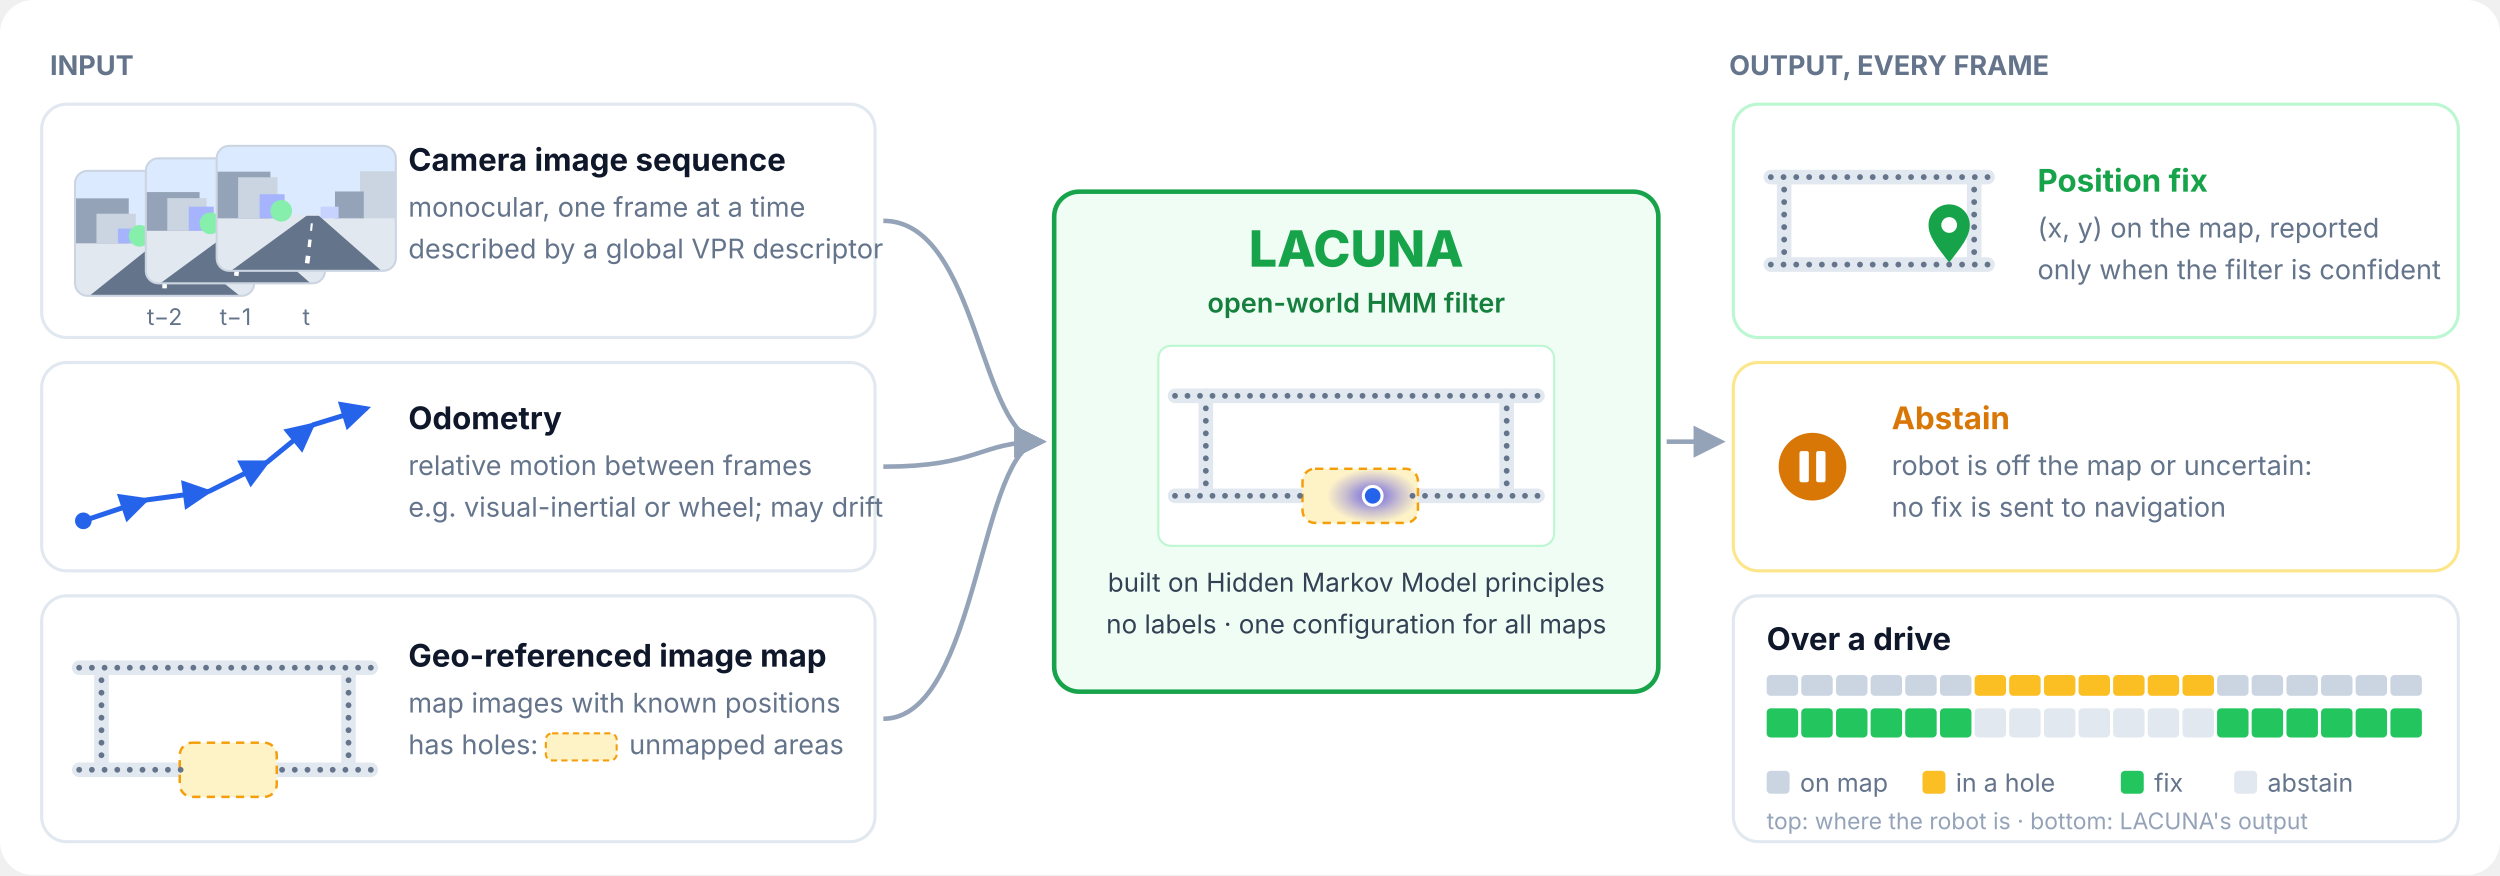
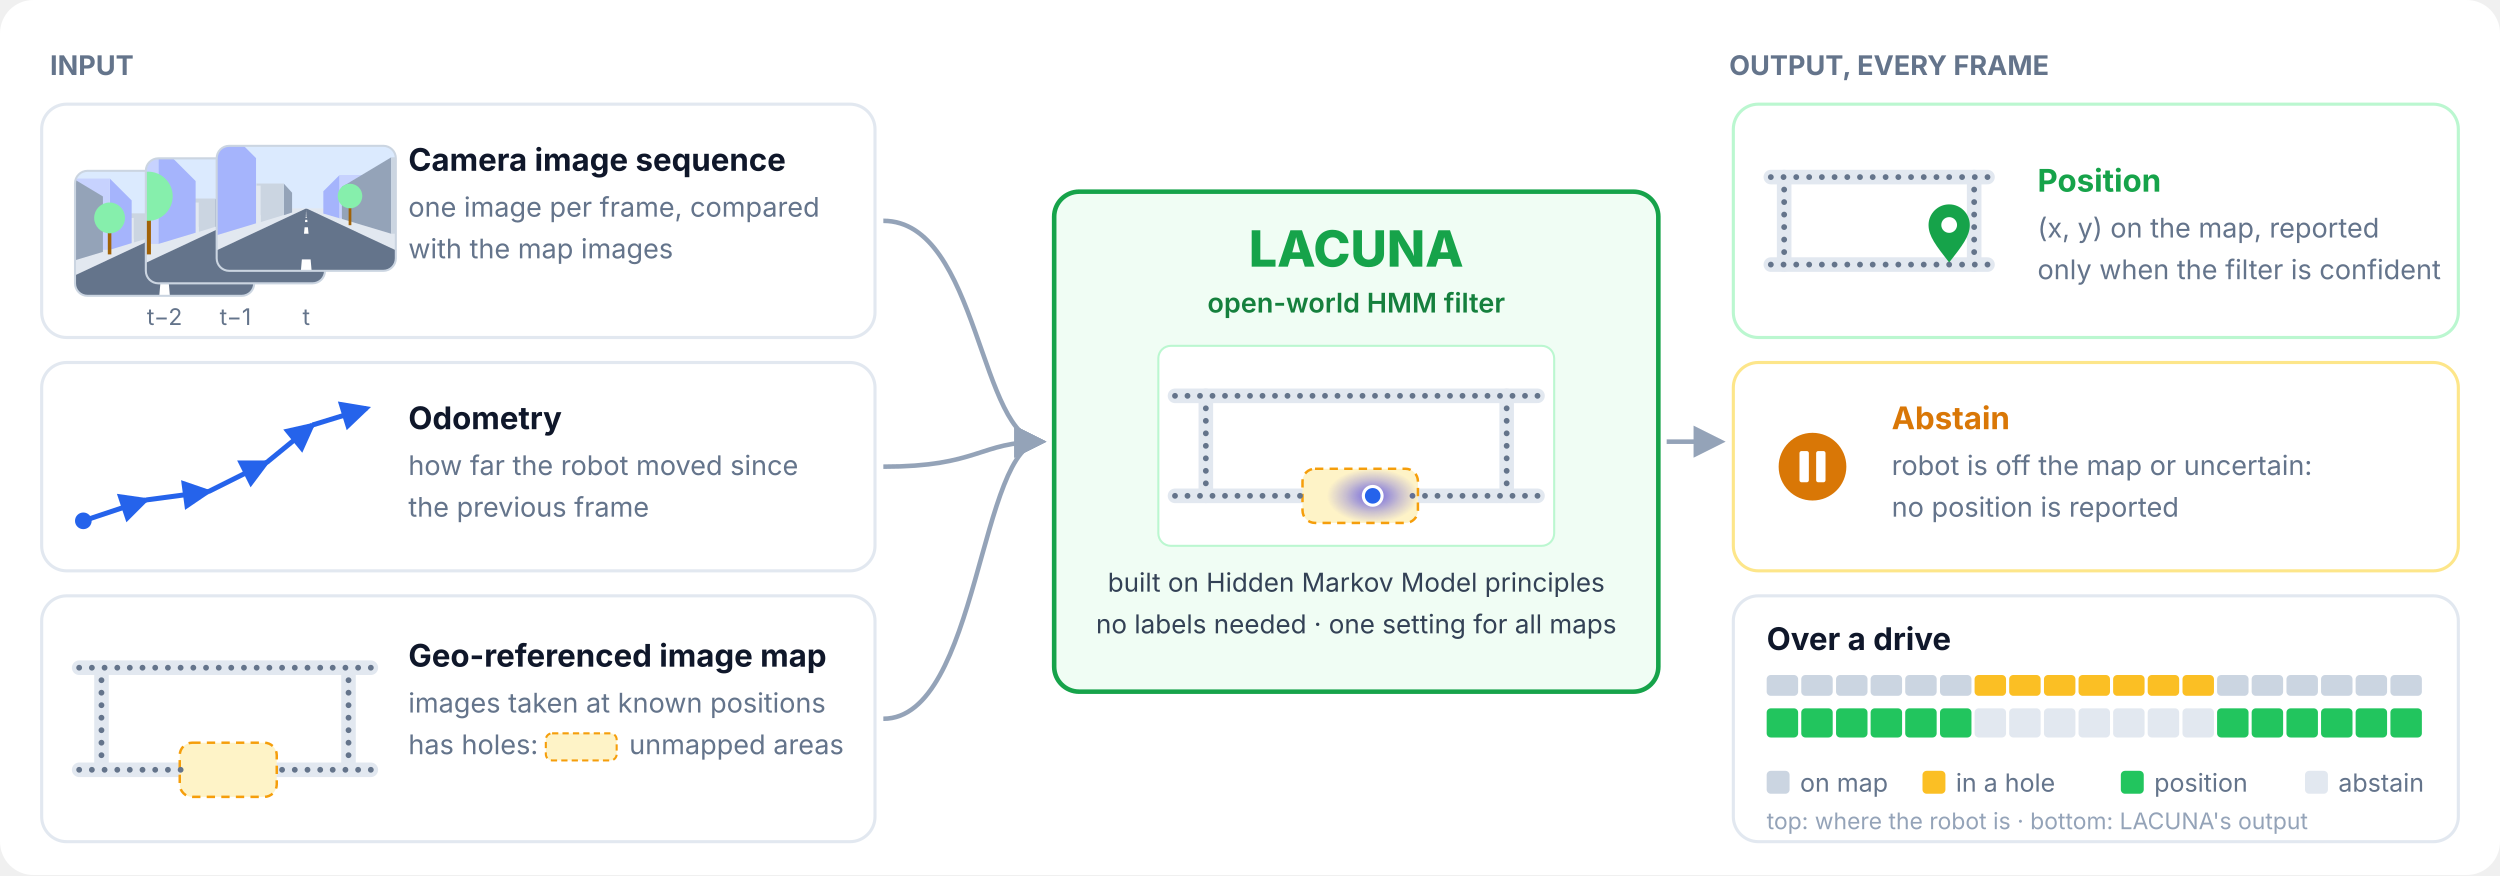
<svg xmlns="http://www.w3.org/2000/svg" width="1200" height="420" viewBox="0 0 1200 420" font-family="Inter, -apple-system, 'Segoe UI', Helvetica, Arial, sans-serif">
  <defs>
    <marker id="ah" viewBox="0 0 10 10" refX="8.5" refY="5" markerWidth="7" markerHeight="7" orient="auto-start-reverse">
      <path d="M0,0 L10,5 L0,10 z" fill="#94a3b8" />
    </marker>
    <marker id="ahg" viewBox="0 0 10 10" refX="8.5" refY="5" markerWidth="7" markerHeight="7" orient="auto-start-reverse">
      <path d="M0,0 L10,5 L0,10 z" fill="#16a34a" />
    </marker>
    <marker id="ahb" viewBox="0 0 10 10" refX="8.5" refY="5" markerWidth="6" markerHeight="6" orient="auto-start-reverse">
      <path d="M0,0 L10,5 L0,10 z" fill="#2563eb" />
    </marker>
  </defs>
  <rect width="1200" height="420" rx="16" fill="#ffffff" />
  <text x="24" y="36" font-size="13" fill="#64748b" font-weight="700" text-anchor="start">INPUT</text>
  <text x="830" y="36" font-size="13" fill="#64748b" font-weight="700" text-anchor="start">OUTPUT, EVERY FRAME</text>
  <rect x="20" y="50" width="400" height="112" rx="12" fill="#ffffff" stroke="#e2e8f0" stroke-width="1.5" />
  <clipPath id="c1">
    <rect x="36" y="82" width="86" height="60" rx="6" />
  </clipPath>
  <g clip-path="url(#c1)">
    <rect x="36" y="82" width="86" height="60" fill="#dbeafe" />
-     <rect x="36" y="115.0" width="86" height="27.0" fill="#e2e8f0" />
-     <rect x="36.0" y="95.2" width="25.8" height="21.6" fill="#94a3b8" />
-     <rect x="46.3" y="102.6" width="18.9" height="14.2" fill="#cbd5e1" />
-     <rect x="56.6" y="109.7" width="12.0" height="7.1" fill="#a5b4fc" />
-     <rect x="104.8" y="99.4" width="17.2" height="17.4" fill="#cbd5e1" />
-     <rect x="92.8" y="102.6" width="13.8" height="14.2" fill="#94a3b8" />
-     <rect x="85.9" y="106.4" width="8.6" height="10.4" fill="#c7d2fe" />
-     <polygon points="42.9,142 115.1,142 82.0,115.6 76.0,115.6" fill="#64748b" />
-     <line x1="79.0" y1="119.2" x2="79.0" y2="122.8" stroke="#fff" stroke-width="1.0" />
-     <line x1="79.0" y1="127.0" x2="79.0" y2="130.6" stroke="#fff" stroke-width="1.6" />
-     <line x1="79.0" y1="134.8" x2="79.0" y2="138.4" stroke="#fff" stroke-width="2.2" />
-     <circle cx="67.0" cy="113.2" r="5.2" fill="#86efac" />
+     <rect x="36" y="112.0" width="86" height="30.0" fill="#e2e8f0" />
+     <polygon points="-89.2,190.8 247.2,190.8 79.4,112.2 78.6,112.2" fill="#64748b" fill-opacity="1.0" />
+     <polygon points="72.9,182.9 85.1,182.9 81.0,135.7 77.0,135.7" fill="#ffffff" fill-opacity="1.0" />
+     <polygon points="78.0,123.8 80.0,123.8 79.8,120.9 78.2,120.9" fill="#ffffff" fill-opacity="1.0" />
+     <polygon points="78.4,118.5 79.6,118.5 79.5,117.5 78.5,117.5" fill="#ffffff" fill-opacity="1.0" />
+     <polygon points="78.6,116.4 79.4,116.4 79.3,115.9 78.7,115.9" fill="#ffffff" fill-opacity="1.0" />
+     <polygon points="78.7,115.4 79.3,115.4 79.3,115.1 78.7,115.1" fill="#ffffff" fill-opacity="1.0" />
+     <polygon points="78.8,114.7 79.2,114.7 79.2,114.5 78.8,114.5" fill="#ffffff" fill-opacity="1.0" />
+     <polygon points="78.8,114.3 79.2,114.3 79.2,114.2 78.8,114.2" fill="#ffffff" fill-opacity="1.0" />
+     <polygon points="78.8,114.0 79.2,114.0 79.2,113.9 78.8,113.9" fill="#ffffff" fill-opacity="1.0" />
+     <polygon points="78.9,113.7 79.1,113.7 79.1,113.7 78.9,113.7" fill="#ffffff" fill-opacity="1.0" />
+     <polygon points="78.9,113.5 79.1,113.5 79.1,113.5 78.9,113.5" fill="#ffffff" fill-opacity="1.0" />
+     <polygon points="78.9,113.4 79.1,113.4 79.1,113.3 78.9,113.3" fill="#ffffff" fill-opacity="1.0" />
+     <polygon points="78.9,113.3 79.1,113.3 79.1,113.2 78.9,113.2" fill="#ffffff" fill-opacity="1.0" />
+     <polygon points="70.2,114.6 73.1,113.8 73.1,105.5 70.2,102.4" fill="#94a3b8" fill-opacity="1.0" />
+     <polygon points="70.2,114.6 59.7,114.6 59.7,102.4 70.2,102.4" fill="#cbd5e1" fill-opacity="1.0" />
+     <polygon points="90.8,115.5 86.0,114.1 86.0,105.0 90.8,100.2" fill="#a5b4fc" fill-opacity="1.0" />
+     <polygon points="90.8,115.5 105.0,115.5 105.0,100.2 90.8,100.2" fill="#c7d2fe" fill-opacity="1.0" />
+     <polygon points="64.2,116.4 69.9,114.7 69.9,107.5 64.2,104.6" fill="#cbd5e1" fill-opacity="1.0" />
+     <polygon points="64.2,116.4 46.5,116.4 46.5,104.6 64.2,104.6" fill="#e2e8f0" fill-opacity="1.0" />
+     <polygon points="100.5,118.5 91.4,115.7 91.4,104.5 100.5,99.1" fill="#94a3b8" fill-opacity="1.0" />
+     <polygon points="100.5,118.5 126.3,118.5 126.3,99.1 100.5,99.1" fill="#cbd5e1" fill-opacity="1.0" />
+     <polygon points="52.7,119.9 63.2,116.7 63.2,96.2 52.7,85.7" fill="#a5b4fc" fill-opacity="1.0" />
+     <polygon points="52.7,119.9 21.2,119.9 21.2,85.7 52.7,85.7" fill="#c7d2fe" fill-opacity="1.0" />
+     <polygon points="138.1,129.7 102.7,119.1 102.7,90.7 138.1,58.8" fill="#cbd5e1" fill-opacity="1.0" />
+     <polygon points="138.1,129.7 209.1,129.7 209.1,58.8 138.1,58.8" fill="#e2e8f0" fill-opacity="1.0" />
+     <polygon points="-39.3,147.5 49.4,120.9 49.4,94.3 -39.3,41.0" fill="#94a3b8" fill-opacity="1.0" />
+     <polygon points="-39.3,147.5 -181.2,147.5 -181.2,41.0 -39.3,41.0" fill="#cbd5e1" fill-opacity="1.0" />
+     <line x1="52.6" y1="122.1" x2="52.6" y2="104.6" stroke="#a16207" stroke-width="1.7" />
+     <circle cx="52.6" cy="104.6" r="7.4" fill="#86efac" />
+     <line x1="92.2" y1="117.1" x2="92.2" y2="108.3" stroke="#a16207" stroke-width="0.8" />
+     <circle cx="92.2" cy="108.3" r="3.7" fill="#86efac" />
  </g>
  <rect x="36" y="82" width="86" height="60" rx="6" fill="none" stroke="#cbd5e1" />
  <clipPath id="c2">
    <rect x="70" y="76" width="86" height="60" rx="6" />
  </clipPath>
  <g clip-path="url(#c2)">
    <rect x="70" y="76" width="86" height="60" fill="#dbeafe" />
-     <rect x="70" y="109.0" width="86" height="27.0" fill="#e2e8f0" />
-     <rect x="70.0" y="92.2" width="25.8" height="18.6" fill="#94a3b8" />
-     <rect x="80.3" y="95.1" width="18.9" height="15.7" fill="#cbd5e1" />
-     <rect x="90.6" y="99.2" width="12.0" height="11.6" fill="#a5b4fc" />
-     <rect x="138.8" y="92.5" width="17.2" height="18.3" fill="#cbd5e1" />
-     <rect x="126.8" y="100.5" width="13.8" height="10.3" fill="#94a3b8" />
-     <rect x="119.9" y="104.8" width="8.6" height="6.0" fill="#c7d2fe" />
-     <polygon points="76.9,136 149.1,136 118.9,109.6 112.9,109.6" fill="#64748b" />
-     <line x1="115.5" y1="113.2" x2="115.1" y2="116.8" stroke="#fff" stroke-width="1.0" />
-     <line x1="114.6" y1="121.0" x2="114.2" y2="124.6" stroke="#fff" stroke-width="1.6" />
-     <line x1="113.8" y1="128.8" x2="113.4" y2="132.4" stroke="#fff" stroke-width="2.2" />
-     <circle cx="101.0" cy="107.2" r="5.2" fill="#86efac" />
+     <rect x="70" y="106.0" width="86" height="30.0" fill="#e2e8f0" />
+     <polygon points="-55.2,184.8 281.2,184.8 113.4,106.2 112.6,106.2" fill="#64748b" fill-opacity="1.0" />
+     <polygon points="111.2,126.9 114.8,126.9 114.1,119.1 111.9,119.1" fill="#ffffff" fill-opacity="1.0" />
+     <polygon points="112.3,114.4 113.7,114.4 113.6,112.8 112.4,112.8" fill="#ffffff" fill-opacity="1.0" />
+     <polygon points="112.5,111.3 113.5,111.3 113.4,110.6 112.6,110.6" fill="#ffffff" fill-opacity="1.0" />
+     <polygon points="112.7,109.9 113.3,109.9 113.3,109.5 112.7,109.5" fill="#ffffff" fill-opacity="1.0" />
+     <polygon points="112.7,109.0 113.3,109.0 113.2,108.8 112.8,108.8" fill="#ffffff" fill-opacity="1.0" />
+     <polygon points="112.8,108.5 113.2,108.5 113.2,108.3 112.8,108.3" fill="#ffffff" fill-opacity="1.0" />
+     <polygon points="112.8,108.1 113.2,108.1 113.2,108.0 112.8,108.0" fill="#ffffff" fill-opacity="1.0" />
+     <polygon points="112.8,107.8 113.2,107.8 113.2,107.8 112.8,107.8" fill="#ffffff" fill-opacity="1.0" />
+     <polygon points="112.9,107.6 113.1,107.6 113.1,107.6 112.9,107.6" fill="#ffffff" fill-opacity="1.0" />
+     <polygon points="112.9,107.5 113.1,107.5 113.1,107.4 112.9,107.4" fill="#ffffff" fill-opacity="1.0" />
+     <polygon points="112.9,107.3 113.1,107.3 113.1,107.3 112.9,107.3" fill="#ffffff" fill-opacity="1.0" />
+     <polygon points="103.3,108.9 106.7,107.9 106.7,99.0 103.3,95.3" fill="#94a3b8" fill-opacity="1.0" />
+     <polygon points="103.3,108.9 91.7,108.9 91.7,95.3 103.3,95.3" fill="#cbd5e1" fill-opacity="1.0" />
+     <polygon points="126.6,110.1 120.5,108.3 120.5,98.5 126.6,92.4" fill="#a5b4fc" fill-opacity="1.0" />
+     <polygon points="126.6,110.1 142.9,110.1 142.9,92.4 126.6,92.4" fill="#c7d2fe" fill-opacity="1.0" />
+     <polygon points="95.4,111.3 102.9,109.0 102.9,100.9 95.4,97.2" fill="#cbd5e1" fill-opacity="1.0" />
+     <polygon points="95.4,111.3 74.2,111.3 74.2,97.2 95.4,97.2" fill="#e2e8f0" fill-opacity="1.0" />
+     <polygon points="141.2,114.4 127.4,110.3 127.4,97.3 141.2,89.1" fill="#94a3b8" fill-opacity="1.0" />
+     <polygon points="141.2,114.4 174.9,114.4 174.9,89.1 141.2,89.1" fill="#cbd5e1" fill-opacity="1.0" />
+     <polygon points="76.0,117.1 93.9,111.7 93.9,86.9 76.0,69.0" fill="#a5b4fc" fill-opacity="1.0" />
+     <polygon points="76.0,117.1 31.7,117.1 31.7,69.0 76.0,69.0" fill="#c7d2fe" fill-opacity="1.0" />
+     <polygon points="281.9,156.7 145.0,115.6 145.0,77.2 281.9,-46.0" fill="#cbd5e1" fill-opacity="1.0" />
+     <polygon points="281.9,156.7 484.6,156.7 484.6,-46.0 281.9,-46.0" fill="#e2e8f0" fill-opacity="1.0" />
+     <polygon points="-149.8,184.8 69.2,119.1 69.2,79.7 -149.8,-51.7" fill="#94a3b8" fill-opacity="1.0" />
+     <line x1="71.1" y1="122.1" x2="71.1" y2="94.2" stroke="#a16207" stroke-width="2.7" />
+     <circle cx="71.1" cy="94.2" r="11.8" fill="#86efac" />
+     <line x1="129.2" y1="112.2" x2="129.2" y2="101.4" stroke="#a16207" stroke-width="1.0" />
+     <circle cx="129.2" cy="101.4" r="4.6" fill="#86efac" />
  </g>
  <rect x="70" y="76" width="86" height="60" rx="6" fill="none" stroke="#cbd5e1" />
  <clipPath id="c3">
    <rect x="104" y="70" width="86" height="60" rx="6" />
  </clipPath>
  <g clip-path="url(#c3)">
    <rect x="104" y="70" width="86" height="60" fill="#dbeafe" />
-     <rect x="104" y="103.0" width="86" height="27.0" fill="#e2e8f0" />
-     <rect x="104.0" y="82.4" width="25.8" height="22.4" fill="#94a3b8" />
-     <rect x="114.3" y="85.1" width="18.9" height="19.7" fill="#cbd5e1" />
-     <rect x="124.6" y="93.2" width="12.0" height="11.6" fill="#a5b4fc" />
-     <rect x="172.8" y="82.2" width="17.2" height="22.6" fill="#cbd5e1" />
-     <rect x="160.8" y="91.9" width="13.8" height="12.9" fill="#94a3b8" />
-     <rect x="153.9" y="99.2" width="8.6" height="5.6" fill="#c7d2fe" />
-     <polygon points="110.9,130 183.1,130 153.1,103.6 147.1,103.6" fill="#64748b" />
-     <line x1="149.7" y1="107.2" x2="149.3" y2="110.8" stroke="#fff" stroke-width="1.0" />
-     <line x1="148.8" y1="115.0" x2="148.4" y2="118.6" stroke="#fff" stroke-width="1.6" />
-     <line x1="147.9" y1="122.8" x2="147.4" y2="126.4" stroke="#fff" stroke-width="2.2" />
-     <circle cx="135.0" cy="101.2" r="5.2" fill="#86efac" />
+     <rect x="104" y="100.0" width="86" height="30.0" fill="#e2e8f0" />
+     <polygon points="-21.2,178.8 315.2,178.8 147.4,100.2 146.6,100.2" fill="#64748b" fill-opacity="1.0" />
+     <polygon points="140.2,178.8 153.8,178.8 149.1,124.5 144.9,124.5" fill="#ffffff" fill-opacity="1.0" />
+     <polygon points="145.9,112.2 148.1,112.2 147.8,109.1 146.2,109.1" fill="#ffffff" fill-opacity="1.0" />
+     <polygon points="146.4,106.6 147.6,106.6 147.5,105.5 146.5,105.5" fill="#ffffff" fill-opacity="1.0" />
+     <polygon points="146.6,104.5 147.4,104.5 147.3,104.0 146.7,104.0" fill="#ffffff" fill-opacity="1.0" />
+     <polygon points="146.7,103.4 147.3,103.4 147.3,103.1 146.7,103.1" fill="#ffffff" fill-opacity="1.0" />
+     <polygon points="146.8,102.8 147.2,102.8 147.2,102.6 146.8,102.6" fill="#ffffff" fill-opacity="1.0" />
+     <polygon points="146.8,102.3 147.2,102.3 147.2,102.2 146.8,102.2" fill="#ffffff" fill-opacity="1.0" />
+     <polygon points="146.8,102.0 147.2,102.0 147.2,101.9 146.8,101.9" fill="#ffffff" fill-opacity="1.0" />
+     <polygon points="146.8,101.7 147.2,101.7 147.1,101.7 146.9,101.7" fill="#ffffff" fill-opacity="1.0" />
+     <polygon points="146.9,101.5 147.1,101.5 147.1,101.5 146.9,101.5" fill="#ffffff" fill-opacity="1.0" />
+     <polygon points="146.9,101.4 147.1,101.4 147.1,101.3 146.9,101.3" fill="#ffffff" fill-opacity="1.0" />
+     <polygon points="146.9,101.3 147.1,101.3 147.1,101.2 146.9,101.2" fill="#ffffff" fill-opacity="1.0" />
+     <polygon points="136.2,103.3 140.2,102.0 140.2,92.5 136.2,88.1" fill="#94a3b8" fill-opacity="1.0" />
+     <polygon points="136.2,103.3 123.1,103.3 123.1,88.1 136.2,88.1" fill="#cbd5e1" fill-opacity="1.0" />
+     <polygon points="163.0,104.8 155.2,102.5 155.2,91.8 163.0,84.0" fill="#a5b4fc" fill-opacity="1.0" />
+     <polygon points="163.0,104.8 182.2,104.8 182.2,84.0 163.0,84.0" fill="#c7d2fe" fill-opacity="1.0" />
+     <polygon points="125.1,106.6 135.6,103.4 135.6,94.3 125.1,89.1" fill="#cbd5e1" fill-opacity="1.0" />
+     <polygon points="125.1,106.6 98.8,106.6 98.8,89.1 125.1,89.1" fill="#e2e8f0" fill-opacity="1.0" />
+     <polygon points="187.8,112.2 164.1,105.1 164.1,89.7 187.8,75.5" fill="#94a3b8" fill-opacity="1.0" />
+     <polygon points="187.8,112.2 236.7,112.2 236.7,75.5 187.8,75.5" fill="#cbd5e1" fill-opacity="1.0" />
+     <polygon points="84.8,118.7 122.9,107.2 122.9,75.9 84.8,37.8" fill="#a5b4fc" fill-opacity="1.0" />
+     <polygon points="84.8,118.7 10.1,118.7 10.1,37.8 84.8,37.8" fill="#c7d2fe" fill-opacity="1.0" />
+     <polygon points="409.8,178.8 196.3,114.8 196.3,55.7 409.8,-136.5" fill="#cbd5e1" fill-opacity="1.0" />
+     <polygon points="-115.8,178.8 62.5,125.3 62.5,49.3 -115.8,-57.7" fill="#94a3b8" fill-opacity="1.0" />
+     <line x1="44.5" y1="139.4" x2="44.5" y2="71.1" stroke="#a16207" stroke-width="6.6" />
+     <circle cx="44.5" cy="71.1" r="28.9" fill="#86efac" />
+     <line x1="168.0" y1="108.1" x2="168.0" y2="94.1" stroke="#a16207" stroke-width="1.3" />
+     <circle cx="168.0" cy="94.1" r="5.9" fill="#86efac" />
  </g>
  <rect x="104" y="70" width="86" height="60" rx="6" fill="none" stroke="#cbd5e1" />
  <text x="79" y="156" font-size="11" fill="#64748b" font-weight="400" text-anchor="middle">t−2</text>
  <text x="113" y="156" font-size="11" fill="#64748b" font-weight="400" text-anchor="middle">t−1</text>
  <text x="147" y="156" font-size="11" fill="#64748b" font-weight="400" text-anchor="middle">t</text>
  <text x="196" y="82" font-size="15" fill="#0f172a" font-weight="700" text-anchor="start">Camera image sequence</text>
-   <text x="196" y="104" font-size="13" fill="#64748b" font-weight="400" text-anchor="start">monocular, one frame at a time</text>
-   <text x="196" y="124" font-size="13" fill="#64748b" font-weight="400" text-anchor="start">described by a global VPR descriptor</text>
+   <text x="196" y="104" font-size="13" fill="#64748b" font-weight="400" text-anchor="start">one image per frame, compared</text>
+   <text x="196" y="124" font-size="13" fill="#64748b" font-weight="400" text-anchor="start">with the map images</text>
  <rect x="20" y="174" width="400" height="100" rx="12" fill="#ffffff" stroke="#e2e8f0" stroke-width="1.5" />
  <line x1="40" y1="250" x2="70" y2="240" stroke="#2563eb" stroke-width="2.4" marker-end="url(#ahb)" />
  <line x1="70" y1="240" x2="100" y2="236" stroke="#2563eb" stroke-width="2.4" marker-end="url(#ahb)" />
  <line x1="100" y1="236" x2="128" y2="222" stroke="#2563eb" stroke-width="2.4" marker-end="url(#ahb)" />
  <line x1="128" y1="222" x2="150" y2="204" stroke="#2563eb" stroke-width="2.4" marker-end="url(#ahb)" />
  <line x1="150" y1="204" x2="176" y2="196" stroke="#2563eb" stroke-width="2.4" marker-end="url(#ahb)" />
  <circle cx="40" cy="250" r="4" fill="#2563eb" />
  <text x="196" y="206" font-size="15" fill="#0f172a" font-weight="700" text-anchor="start">Odometry</text>
-   <text x="196" y="228" font-size="13" fill="#64748b" font-weight="400" text-anchor="start">relative motion between frames</text>
-   <text x="196" y="248" font-size="13" fill="#64748b" font-weight="400" text-anchor="start">e.g. visual-inertial or wheel; may drift</text>
+   <text x="196" y="228" font-size="13" fill="#64748b" font-weight="400" text-anchor="start">how far the robot moved since</text>
+   <text x="196" y="248" font-size="13" fill="#64748b" font-weight="400" text-anchor="start">the previous frame</text>
  <rect x="20" y="286" width="400" height="118" rx="12" fill="#ffffff" stroke="#e2e8f0" stroke-width="1.5" />
  <line x1="38" y1="369.5" x2="178" y2="369.5" stroke="#e2e8f0" stroke-width="7" stroke-linecap="round" />
  <line x1="38" y1="320.5" x2="178" y2="320.5" stroke="#e2e8f0" stroke-width="7" stroke-linecap="round" />
  <line x1="48.72" y1="320.5" x2="48.72" y2="369.5" stroke="#e2e8f0" stroke-width="7" stroke-linecap="round" />
  <line x1="167.28" y1="320.5" x2="167.28" y2="369.5" stroke="#e2e8f0" stroke-width="7" stroke-linecap="round" />
  <rect x="86.28" y="356.5" width="46.56" height="26" rx="6" fill="#fef3c7" stroke="#f59e0b" stroke-width="1.2" stroke-dasharray="4 3" />
  <g fill="#64748b">
    <circle cx="38.0" cy="320.5" r="1.4" />
    <circle cx="38.0" cy="369.5" r="1.4" />
    <circle cx="44.1" cy="320.5" r="1.4" />
    <circle cx="44.1" cy="369.5" r="1.4" />
    <circle cx="50.2" cy="320.5" r="1.4" />
    <circle cx="50.2" cy="369.5" r="1.4" />
    <circle cx="56.3" cy="320.5" r="1.4" />
    <circle cx="56.3" cy="369.5" r="1.4" />
    <circle cx="62.3" cy="320.5" r="1.4" />
    <circle cx="62.3" cy="369.5" r="1.4" />
    <circle cx="68.4" cy="320.5" r="1.4" />
    <circle cx="68.4" cy="369.5" r="1.4" />
    <circle cx="74.5" cy="320.5" r="1.4" />
    <circle cx="74.5" cy="369.5" r="1.4" />
    <circle cx="80.6" cy="320.5" r="1.4" />
    <circle cx="80.6" cy="369.5" r="1.4" />
    <circle cx="86.7" cy="320.5" r="1.4" />
    <circle cx="86.7" cy="369.5" r="1.4" />
    <circle cx="92.8" cy="320.5" r="1.4" />
    <circle cx="98.9" cy="320.5" r="1.4" />
    <circle cx="105.0" cy="320.5" r="1.4" />
    <circle cx="111.0" cy="320.5" r="1.4" />
    <circle cx="117.1" cy="320.5" r="1.4" />
    <circle cx="123.2" cy="320.5" r="1.4" />
    <circle cx="129.3" cy="320.5" r="1.4" />
    <circle cx="135.4" cy="320.5" r="1.4" />
    <circle cx="135.4" cy="369.5" r="1.4" />
    <circle cx="141.5" cy="320.5" r="1.4" />
    <circle cx="141.5" cy="369.5" r="1.4" />
    <circle cx="147.6" cy="320.5" r="1.4" />
    <circle cx="147.6" cy="369.5" r="1.4" />
    <circle cx="153.7" cy="320.5" r="1.4" />
    <circle cx="153.7" cy="369.5" r="1.4" />
    <circle cx="159.7" cy="320.5" r="1.4" />
    <circle cx="159.7" cy="369.5" r="1.4" />
    <circle cx="165.8" cy="320.5" r="1.4" />
    <circle cx="165.8" cy="369.5" r="1.4" />
    <circle cx="171.9" cy="320.5" r="1.4" />
    <circle cx="171.9" cy="369.5" r="1.4" />
    <circle cx="178.0" cy="320.5" r="1.4" />
    <circle cx="178.0" cy="369.5" r="1.4" />
    <circle cx="48.7" cy="326.5" r="1.4" />
    <circle cx="48.7" cy="332.5" r="1.4" />
    <circle cx="48.7" cy="338.5" r="1.4" />
    <circle cx="48.7" cy="344.5" r="1.4" />
    <circle cx="48.7" cy="350.5" r="1.4" />
    <circle cx="48.7" cy="356.5" r="1.4" />
    <circle cx="48.7" cy="362.5" r="1.4" />
    <circle cx="167.3" cy="326.5" r="1.4" />
    <circle cx="167.3" cy="332.5" r="1.4" />
    <circle cx="167.3" cy="338.5" r="1.4" />
    <circle cx="167.3" cy="344.5" r="1.4" />
    <circle cx="167.3" cy="350.5" r="1.4" />
    <circle cx="167.3" cy="356.5" r="1.4" />
    <circle cx="167.3" cy="362.5" r="1.4" />
  </g>
  <text x="196" y="320" font-size="15" fill="#0f172a" font-weight="700" text-anchor="start">Geo-referenced image map</text>
-   <text x="196" y="342" font-size="13" fill="#64748b" font-weight="400" text-anchor="start">map images with known positions</text>
+   <text x="196" y="342" font-size="13" fill="#64748b" font-weight="400" text-anchor="start">images taken at known positions</text>
  <text x="196" y="362" font-size="13" fill="#64748b" font-weight="400" text-anchor="start">has holes:</text>
  <rect x="262" y="352" width="34" height="13" rx="3" fill="#fef3c7" stroke="#f59e0b" stroke-dasharray="3 2" />
  <text x="302" y="362" font-size="13" fill="#64748b" font-weight="400" text-anchor="start">unmapped areas</text>
  <path d="M424,106 C470,106 470,212 500,212" fill="none" stroke="#94a3b8" stroke-width="2.2" marker-end="url(#ah)" />
  <path d="M424,224 C470,224 470,212 500,212" fill="none" stroke="#94a3b8" stroke-width="2.2" marker-end="url(#ah)" />
  <path d="M424,345 C470,345 470,212 500,212" fill="none" stroke="#94a3b8" stroke-width="2.2" marker-end="url(#ah)" />
  <rect x="506" y="92" width="290" height="240" rx="12" fill="#f0fdf4" stroke="#16a34a" stroke-width="2.2" />
  <text x="651" y="128" font-size="24" fill="#16a34a" font-weight="800" text-anchor="middle">LACUNA</text>
  <text x="651" y="150" font-size="13" fill="#15803d" font-weight="600" text-anchor="middle">open-world HMM filter</text>
  <rect x="556" y="166" width="190" height="96" rx="6" fill="#ffffff" stroke="#bbf7d0" />
  <line x1="564" y1="238.0" x2="738" y2="238.0" stroke="#e2e8f0" stroke-width="7" stroke-linecap="round" />
  <line x1="564" y1="190.0" x2="738" y2="190.0" stroke="#e2e8f0" stroke-width="7" stroke-linecap="round" />
  <line x1="578.8" y1="190.0" x2="578.8" y2="238.0" stroke="#e2e8f0" stroke-width="7" stroke-linecap="round" />
  <line x1="723.2" y1="190.0" x2="723.2" y2="238.0" stroke="#e2e8f0" stroke-width="7" stroke-linecap="round" />
  <rect x="625.2" y="225.0" width="55.4" height="26" rx="6" fill="#fef3c7" stroke="#f59e0b" stroke-width="1.2" stroke-dasharray="4 3" />
  <g fill="#64748b">
    <circle cx="564.0" cy="190.0" r="1.4" />
    <circle cx="564.0" cy="238.0" r="1.4" />
    <circle cx="570.0" cy="190.0" r="1.4" />
    <circle cx="570.0" cy="238.0" r="1.4" />
    <circle cx="576.0" cy="190.0" r="1.4" />
    <circle cx="576.0" cy="238.0" r="1.4" />
    <circle cx="582.0" cy="190.0" r="1.4" />
    <circle cx="582.0" cy="238.0" r="1.4" />
    <circle cx="588.0" cy="190.0" r="1.4" />
    <circle cx="588.0" cy="238.0" r="1.4" />
    <circle cx="594.0" cy="190.0" r="1.4" />
    <circle cx="594.0" cy="238.0" r="1.4" />
    <circle cx="600.0" cy="190.0" r="1.4" />
    <circle cx="600.0" cy="238.0" r="1.4" />
    <circle cx="606.0" cy="190.0" r="1.4" />
    <circle cx="606.0" cy="238.0" r="1.4" />
    <circle cx="612.0" cy="190.0" r="1.4" />
    <circle cx="612.0" cy="238.0" r="1.4" />
    <circle cx="618.0" cy="190.0" r="1.4" />
    <circle cx="618.0" cy="238.0" r="1.4" />
    <circle cx="624.0" cy="190.0" r="1.4" />
    <circle cx="624.0" cy="238.0" r="1.4" />
    <circle cx="630.0" cy="190.0" r="1.4" />
    <circle cx="636.0" cy="190.0" r="1.4" />
    <circle cx="642.0" cy="190.0" r="1.4" />
    <circle cx="648.0" cy="190.0" r="1.4" />
    <circle cx="654.0" cy="190.0" r="1.4" />
    <circle cx="660.0" cy="190.0" r="1.4" />
    <circle cx="666.0" cy="190.0" r="1.4" />
    <circle cx="672.0" cy="190.0" r="1.4" />
    <circle cx="678.0" cy="190.0" r="1.4" />
    <circle cx="678.0" cy="238.0" r="1.4" />
    <circle cx="684.0" cy="190.0" r="1.4" />
    <circle cx="684.0" cy="238.0" r="1.4" />
    <circle cx="690.0" cy="190.0" r="1.4" />
    <circle cx="690.0" cy="238.0" r="1.4" />
    <circle cx="696.0" cy="190.0" r="1.4" />
    <circle cx="696.0" cy="238.0" r="1.4" />
    <circle cx="702.0" cy="190.0" r="1.4" />
    <circle cx="702.0" cy="238.0" r="1.4" />
    <circle cx="708.0" cy="190.0" r="1.4" />
    <circle cx="708.0" cy="238.0" r="1.4" />
    <circle cx="714.0" cy="190.0" r="1.4" />
    <circle cx="714.0" cy="238.0" r="1.4" />
    <circle cx="720.0" cy="190.0" r="1.4" />
    <circle cx="720.0" cy="238.0" r="1.4" />
    <circle cx="726.0" cy="190.0" r="1.4" />
    <circle cx="726.0" cy="238.0" r="1.4" />
    <circle cx="732.0" cy="190.0" r="1.4" />
    <circle cx="732.0" cy="238.0" r="1.4" />
    <circle cx="738.0" cy="190.0" r="1.4" />
    <circle cx="738.0" cy="238.0" r="1.4" />
    <circle cx="578.8" cy="196.0" r="1.4" />
    <circle cx="578.8" cy="202.0" r="1.4" />
    <circle cx="578.8" cy="208.0" r="1.4" />
    <circle cx="578.8" cy="214.0" r="1.4" />
    <circle cx="578.8" cy="220.0" r="1.4" />
    <circle cx="578.8" cy="226.0" r="1.4" />
    <circle cx="578.8" cy="232.0" r="1.4" />
    <circle cx="723.2" cy="196.0" r="1.4" />
    <circle cx="723.2" cy="202.0" r="1.4" />
    <circle cx="723.2" cy="208.0" r="1.4" />
    <circle cx="723.2" cy="214.0" r="1.4" />
    <circle cx="723.2" cy="220.0" r="1.4" />
    <circle cx="723.2" cy="226.0" r="1.4" />
    <circle cx="723.2" cy="232.0" r="1.4" />
  </g>
  <radialGradient id="g4">
    <stop offset="0" stop-color="#4f46e5" stop-opacity="0.85" />
    <stop offset="0.6" stop-color="#4f46e5" stop-opacity="0.297" />
    <stop offset="1" stop-color="#4f46e5" stop-opacity="0" />
  </radialGradient>
  <ellipse cx="658.9" cy="238.0" rx="22" ry="13" fill="url(#g4)" />
  <circle cx="658.9" cy="238.0" r="4.5" fill="#2563eb" stroke="#fff" stroke-width="1.5" />
  <text x="651" y="284" font-size="12.5" fill="#334155" font-weight="400" text-anchor="middle">built on Hidden Markov Model principles</text>
-   <text x="651" y="304" font-size="12.5" fill="#334155" font-weight="400" text-anchor="middle">no labels · one configuration for all maps</text>
+   <text x="651" y="304" font-size="12.5" fill="#334155" font-weight="400" text-anchor="middle">no labels needed · one setting for all maps</text>
  <line x1="800" y1="212" x2="826" y2="212" stroke="#94a3b8" stroke-width="2.2" marker-end="url(#ah)" />
  <rect x="832" y="50" width="348" height="112" rx="12" fill="#ffffff" stroke="#bbf7d0" stroke-width="1.5" />
  <line x1="850" y1="127.0" x2="954" y2="127.0" stroke="#e2e8f0" stroke-width="7" stroke-linecap="round" />
  <line x1="850" y1="85.0" x2="954" y2="85.0" stroke="#e2e8f0" stroke-width="7" stroke-linecap="round" />
  <line x1="856.4" y1="85.0" x2="856.4" y2="127.0" stroke="#e2e8f0" stroke-width="7" stroke-linecap="round" />
  <line x1="947.6" y1="85.0" x2="947.6" y2="127.0" stroke="#e2e8f0" stroke-width="7" stroke-linecap="round" />
  <g fill="#64748b">
    <circle cx="850.0" cy="85.0" r="1.4" />
    <circle cx="850.0" cy="127.0" r="1.4" />
    <circle cx="856.1" cy="85.0" r="1.4" />
    <circle cx="856.1" cy="127.0" r="1.4" />
    <circle cx="862.2" cy="85.0" r="1.4" />
    <circle cx="862.2" cy="127.0" r="1.4" />
    <circle cx="868.4" cy="85.0" r="1.4" />
    <circle cx="868.4" cy="127.0" r="1.4" />
    <circle cx="874.5" cy="85.0" r="1.4" />
    <circle cx="874.5" cy="127.0" r="1.4" />
    <circle cx="880.6" cy="85.0" r="1.4" />
    <circle cx="880.6" cy="127.0" r="1.4" />
    <circle cx="886.7" cy="85.0" r="1.4" />
    <circle cx="886.7" cy="127.0" r="1.4" />
    <circle cx="892.8" cy="85.0" r="1.4" />
    <circle cx="892.8" cy="127.0" r="1.4" />
    <circle cx="898.9" cy="85.0" r="1.4" />
    <circle cx="898.9" cy="127.0" r="1.4" />
    <circle cx="905.1" cy="85.0" r="1.4" />
    <circle cx="905.1" cy="127.0" r="1.4" />
    <circle cx="911.2" cy="85.0" r="1.4" />
    <circle cx="911.2" cy="127.0" r="1.4" />
    <circle cx="917.3" cy="85.0" r="1.4" />
    <circle cx="917.3" cy="127.0" r="1.4" />
    <circle cx="923.4" cy="85.0" r="1.4" />
    <circle cx="923.4" cy="127.0" r="1.4" />
    <circle cx="929.5" cy="85.0" r="1.4" />
    <circle cx="929.5" cy="127.0" r="1.4" />
    <circle cx="935.6" cy="85.0" r="1.4" />
    <circle cx="935.6" cy="127.0" r="1.4" />
    <circle cx="941.8" cy="85.0" r="1.4" />
    <circle cx="941.8" cy="127.0" r="1.4" />
    <circle cx="947.9" cy="85.0" r="1.4" />
    <circle cx="947.9" cy="127.0" r="1.4" />
    <circle cx="954.0" cy="85.0" r="1.4" />
    <circle cx="954.0" cy="127.0" r="1.4" />
    <circle cx="856.4" cy="91.0" r="1.4" />
    <circle cx="856.4" cy="97.0" r="1.4" />
    <circle cx="856.4" cy="103.0" r="1.4" />
    <circle cx="856.4" cy="109.0" r="1.4" />
    <circle cx="856.4" cy="115.0" r="1.4" />
    <circle cx="856.4" cy="121.0" r="1.4" />
    <circle cx="947.6" cy="91.0" r="1.4" />
    <circle cx="947.6" cy="97.0" r="1.4" />
    <circle cx="947.6" cy="103.0" r="1.4" />
    <circle cx="947.6" cy="109.0" r="1.4" />
    <circle cx="947.6" cy="115.0" r="1.4" />
    <circle cx="947.6" cy="121.0" r="1.4" />
  </g>
  <path d="M935.6,126.0 c-6.3,-8.1 -9.9,-12.6 -9.9,-18.0 a9.9,9.9 0 1 1 19.8,0 c0,5.4 -3.6,9.9 -9.9,18.0 z" fill="#16a34a" />
  <circle cx="935.6" cy="108.0" r="3.78" fill="#fff" />
-   <text x="978" y="92" font-size="15" fill="#16a34a" font-weight="700" text-anchor="start">Position fix</text>
+   <text x="978" y="92" font-size="15" fill="#16a34a" font-weight="700" text-anchor="start">Position</text>
  <text x="978" y="114" font-size="13" fill="#64748b" font-weight="400" text-anchor="start">(x, y) on the map, reported</text>
  <text x="978" y="134" font-size="13" fill="#64748b" font-weight="400" text-anchor="start">only when the filter is confident</text>
  <rect x="832" y="174" width="348" height="100" rx="12" fill="#ffffff" stroke="#fde68a" stroke-width="1.5" />
  <circle cx="870" cy="224" r="16.25" fill="#d97706" />
  <rect x="863.75" y="216.5" width="4.5" height="15.0" rx="1" fill="#fff" />
  <rect x="871.75" y="216.5" width="4.5" height="15.0" rx="1" fill="#fff" />
  <text x="908" y="206" font-size="15" fill="#d97706" font-weight="700" text-anchor="start">Abstain</text>
  <text x="908" y="228" font-size="13" fill="#64748b" font-weight="400" text-anchor="start">robot is off the map or uncertain:</text>
-   <text x="908" y="248" font-size="13" fill="#64748b" font-weight="400" text-anchor="start">no fix is sent to navigation</text>
+   <text x="908" y="248" font-size="13" fill="#64748b" font-weight="400" text-anchor="start">no position is reported</text>
  <rect x="832" y="286" width="348" height="118" rx="12" fill="#ffffff" stroke="#e2e8f0" stroke-width="1.5" />
  <text x="848" y="312" font-size="15" fill="#0f172a" font-weight="700" text-anchor="start">Over a drive</text>
  <rect x="848.0" y="324" width="15.1" height="10" rx="2" fill="#cbd5e1" />
  <rect x="848.0" y="340" width="15.1" height="14" rx="2" fill="#22c55e" />
  <rect x="864.6" y="324" width="15.1" height="10" rx="2" fill="#cbd5e1" />
  <rect x="864.6" y="340" width="15.1" height="14" rx="2" fill="#22c55e" />
  <rect x="881.3" y="324" width="15.1" height="10" rx="2" fill="#cbd5e1" />
  <rect x="881.3" y="340" width="15.1" height="14" rx="2" fill="#22c55e" />
  <rect x="897.9" y="324" width="15.1" height="10" rx="2" fill="#cbd5e1" />
  <rect x="897.9" y="340" width="15.1" height="14" rx="2" fill="#22c55e" />
  <rect x="914.5" y="324" width="15.1" height="10" rx="2" fill="#cbd5e1" />
  <rect x="914.5" y="340" width="15.1" height="14" rx="2" fill="#22c55e" />
  <rect x="931.2" y="324" width="15.1" height="10" rx="2" fill="#cbd5e1" />
  <rect x="931.2" y="340" width="15.1" height="14" rx="2" fill="#22c55e" />
  <rect x="947.8" y="324" width="15.1" height="10" rx="2" fill="#fbbf24" />
  <rect x="947.8" y="340" width="15.1" height="14" rx="2" fill="#e2e8f0" />
  <rect x="964.4" y="324" width="15.1" height="10" rx="2" fill="#fbbf24" />
  <rect x="964.4" y="340" width="15.1" height="14" rx="2" fill="#e2e8f0" />
  <rect x="981.1" y="324" width="15.1" height="10" rx="2" fill="#fbbf24" />
  <rect x="981.1" y="340" width="15.1" height="14" rx="2" fill="#e2e8f0" />
  <rect x="997.7" y="324" width="15.1" height="10" rx="2" fill="#fbbf24" />
  <rect x="997.7" y="340" width="15.1" height="14" rx="2" fill="#e2e8f0" />
  <rect x="1014.3" y="324" width="15.1" height="10" rx="2" fill="#fbbf24" />
  <rect x="1014.3" y="340" width="15.1" height="14" rx="2" fill="#e2e8f0" />
  <rect x="1030.9" y="324" width="15.1" height="10" rx="2" fill="#fbbf24" />
  <rect x="1030.9" y="340" width="15.1" height="14" rx="2" fill="#e2e8f0" />
  <rect x="1047.6" y="324" width="15.1" height="10" rx="2" fill="#fbbf24" />
  <rect x="1047.6" y="340" width="15.1" height="14" rx="2" fill="#e2e8f0" />
  <rect x="1064.2" y="324" width="15.1" height="10" rx="2" fill="#cbd5e1" />
  <rect x="1064.2" y="340" width="15.1" height="14" rx="2" fill="#22c55e" />
  <rect x="1080.8" y="324" width="15.1" height="10" rx="2" fill="#cbd5e1" />
  <rect x="1080.8" y="340" width="15.1" height="14" rx="2" fill="#22c55e" />
  <rect x="1097.5" y="324" width="15.1" height="10" rx="2" fill="#cbd5e1" />
  <rect x="1097.5" y="340" width="15.1" height="14" rx="2" fill="#22c55e" />
  <rect x="1114.1" y="324" width="15.1" height="10" rx="2" fill="#cbd5e1" />
  <rect x="1114.1" y="340" width="15.1" height="14" rx="2" fill="#22c55e" />
  <rect x="1130.7" y="324" width="15.1" height="10" rx="2" fill="#cbd5e1" />
  <rect x="1130.7" y="340" width="15.1" height="14" rx="2" fill="#22c55e" />
  <rect x="1147.4" y="324" width="15.1" height="10" rx="2" fill="#cbd5e1" />
  <rect x="1147.4" y="340" width="15.1" height="14" rx="2" fill="#22c55e" />
  <rect x="848" y="370" width="11" height="11" rx="2" fill="#cbd5e1" />
  <text x="864" y="380" font-size="12" fill="#64748b" font-weight="400" text-anchor="start">on map</text>
  <rect x="922.8" y="370" width="11" height="11" rx="2" fill="#fbbf24" />
  <text x="938.8" y="380" font-size="12" fill="#64748b" font-weight="400" text-anchor="start">in a hole</text>
  <rect x="1018.0" y="370" width="11" height="11" rx="2" fill="#22c55e" />
-   <text x="1034.0" y="380" font-size="12" fill="#64748b" font-weight="400" text-anchor="start">fix</text>
-   <rect x="1072.4" y="370" width="11" height="11" rx="2" fill="#e2e8f0" />
-   <text x="1088.4" y="380" font-size="12" fill="#64748b" font-weight="400" text-anchor="start">abstain</text>
+   <text x="1034.0" y="380" font-size="12" fill="#64748b" font-weight="400" text-anchor="start">position</text>
+   <rect x="1106.4" y="370" width="11" height="11" rx="2" fill="#e2e8f0" />
+   <text x="1122.4" y="380" font-size="12" fill="#64748b" font-weight="400" text-anchor="start">abstain</text>
  <text x="848" y="398" font-size="11" fill="#94a3b8" font-weight="400" text-anchor="start">top: where the robot is · bottom: LACUNA's output</text>
</svg>
